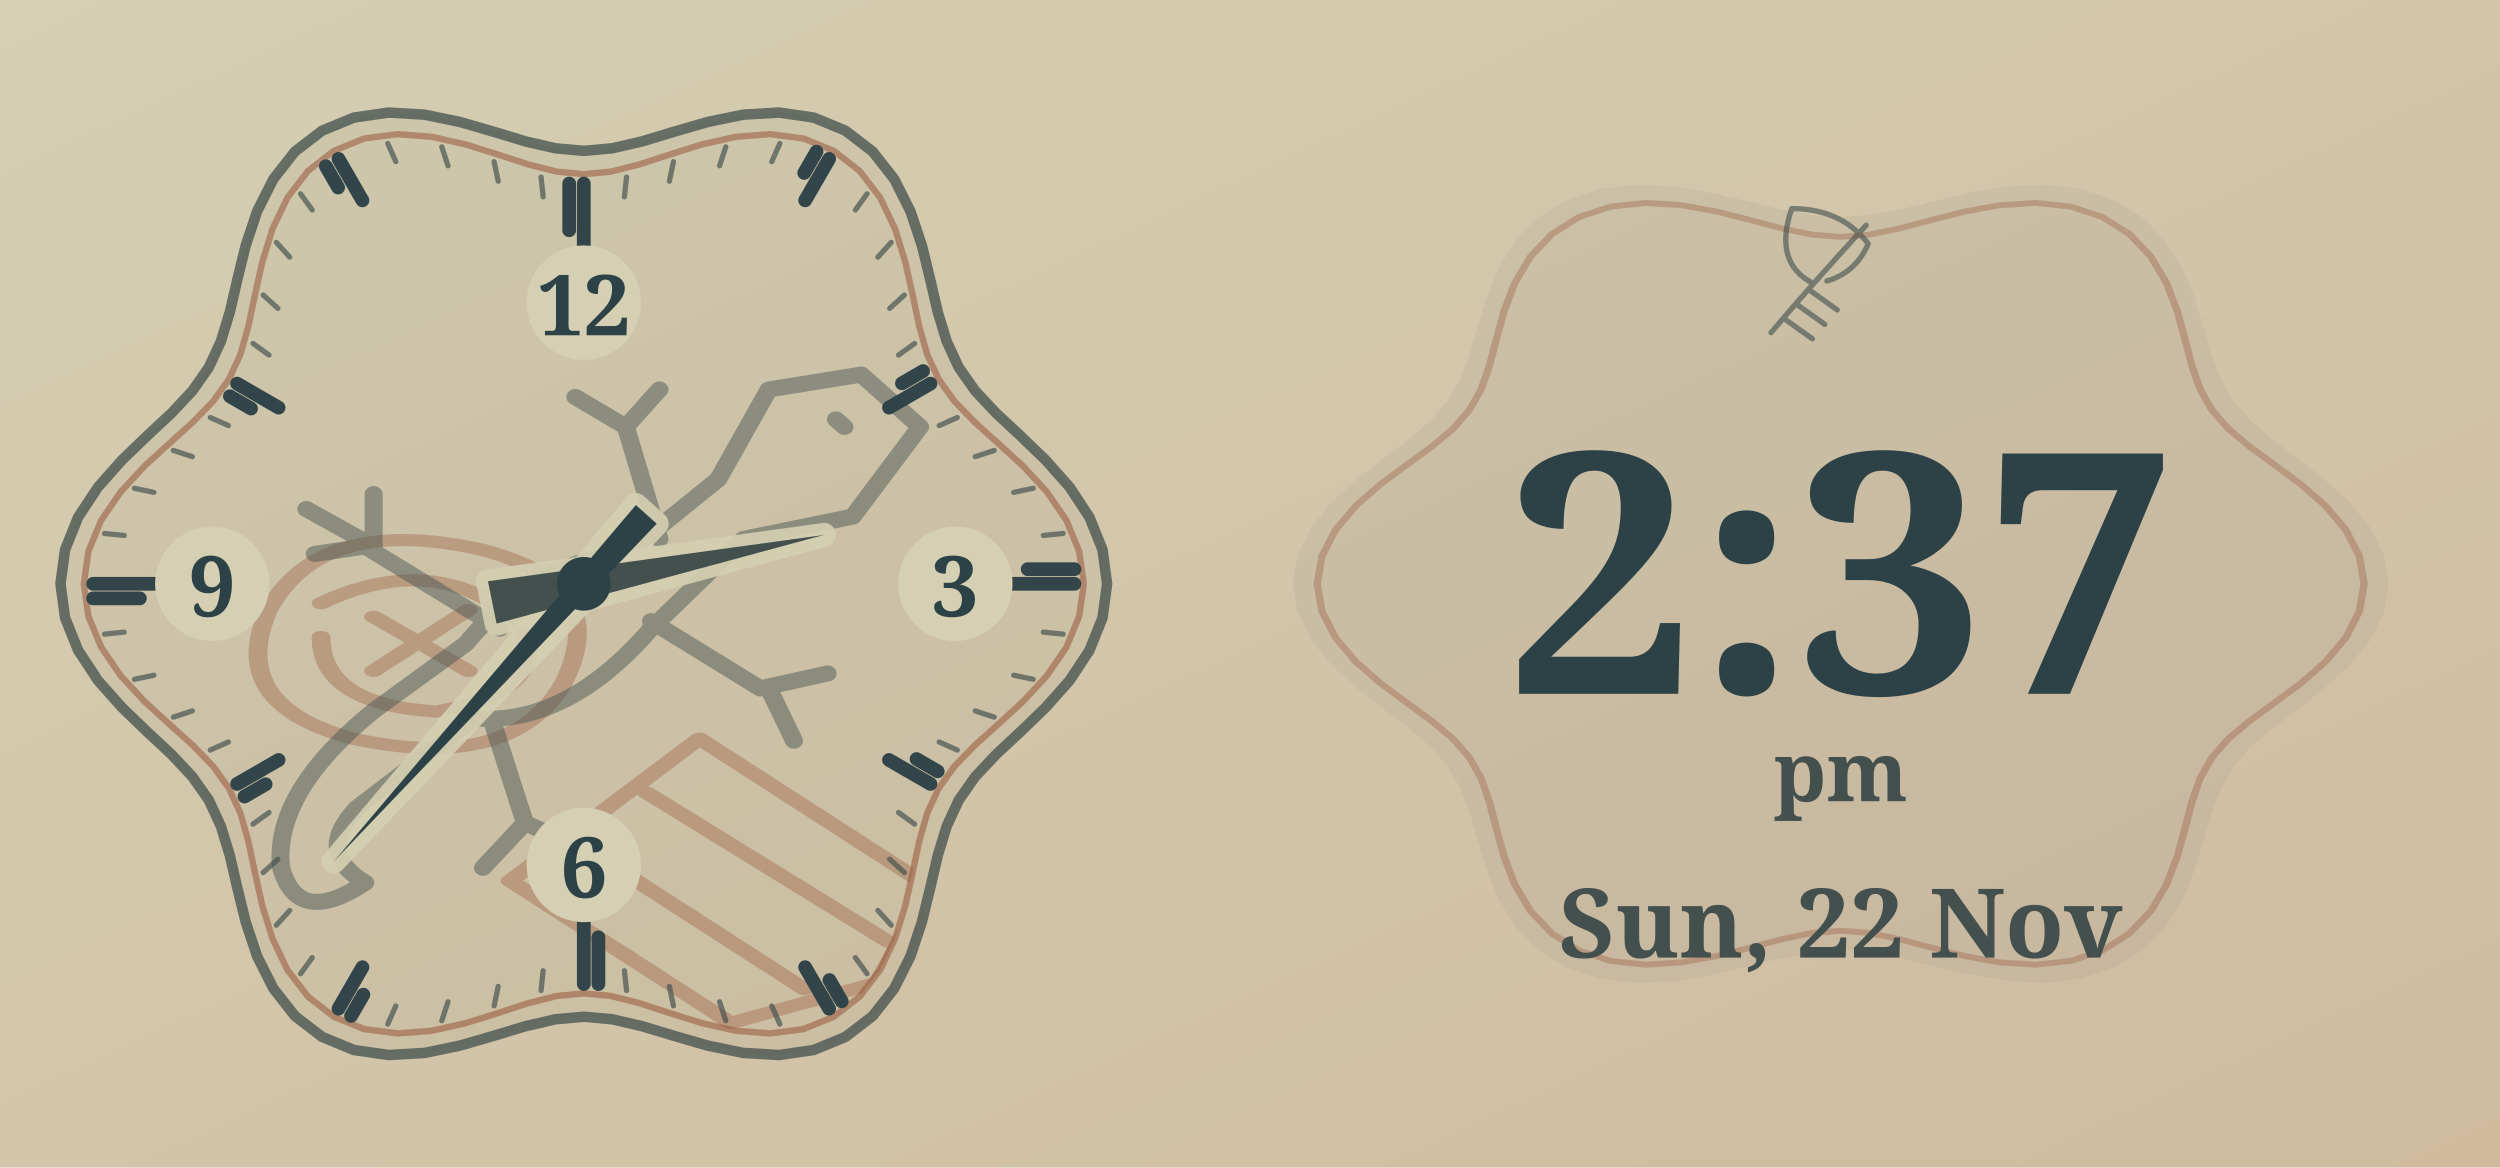
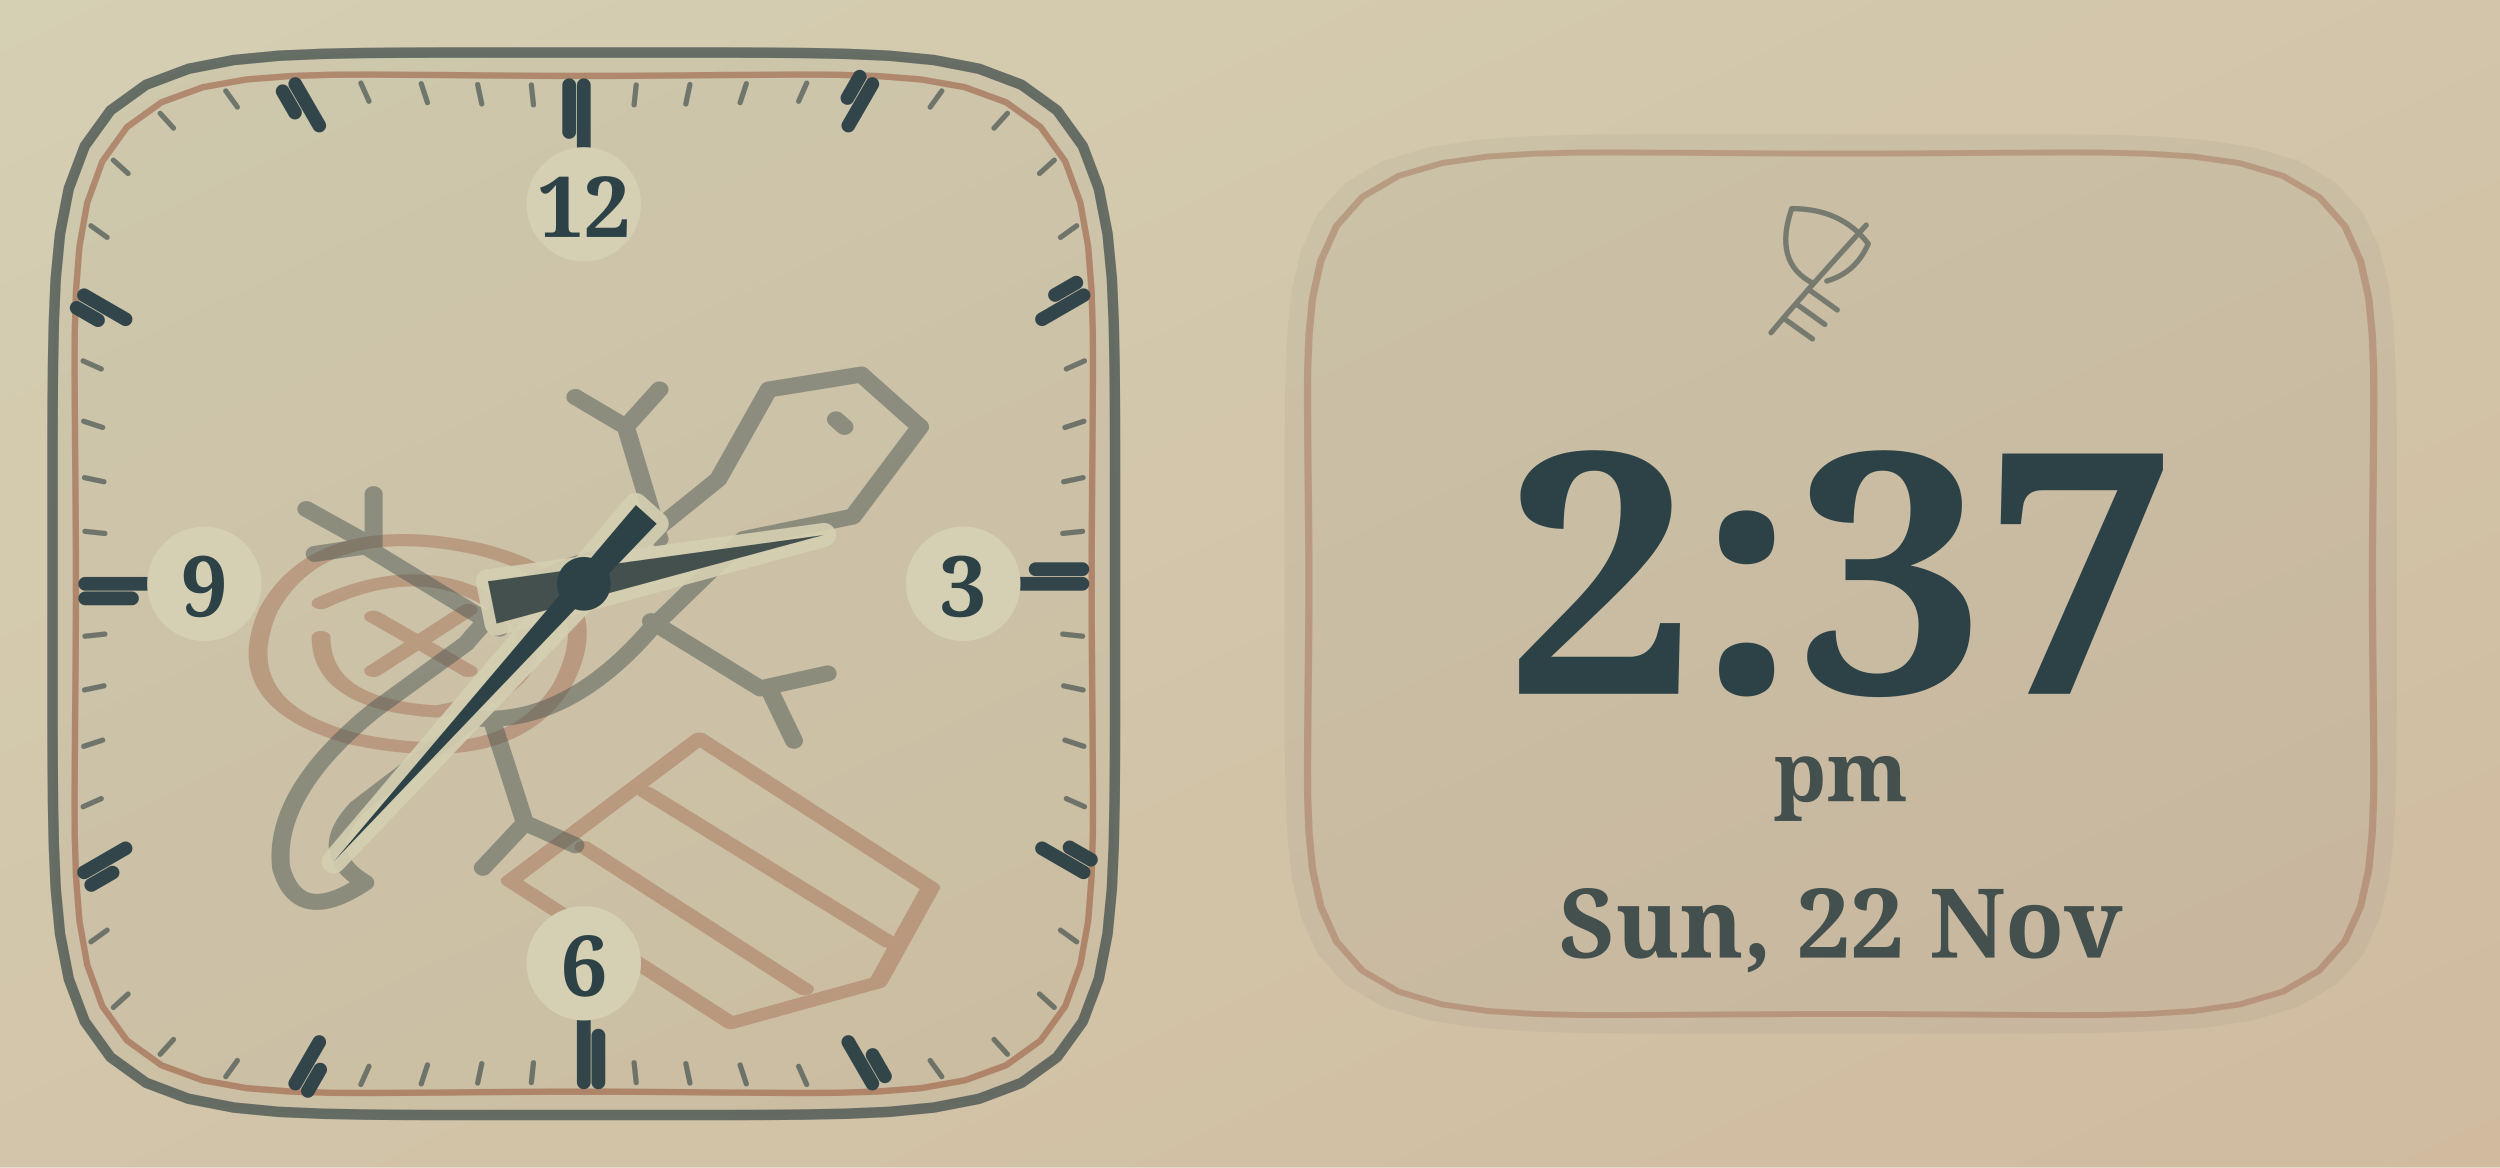
<svg xmlns="http://www.w3.org/2000/svg" width="364" height="170" viewBox="0 0 364 170">
  <defs>
    <linearGradient id="paint" x1="0" y1="0" x2="1" y2="1">
      <stop stop-color="#D5CFB3" />
      <stop offset="1" stop-color="#D0BB9F" />
    </linearGradient>
    <clipPath id="face">
-       <path d="M 92.82 50 L 92.43 52.78 L 91.33 55.44 L 89.65 57.89 L 87.62 60.08 L 85.48 62.04 L 83.46 63.86 L 81.73 65.65 L 80.38 67.54 L 79.41 69.65 L 78.73 72.05 L 78.17 74.71 L 77.54 77.54 L 76.66 80.4 L 75.38 83.07 L 73.62 85.36 L 71.41 87.08 L 68.81 88.14 L 65.95 88.51 L 63 88.28 L 60.08 87.62 L 57.31 86.75 L 54.73 85.91 L 52.31 85.3 L 50 85.08 L 47.69 85.3 L 45.27 85.91 L 42.69 86.75 L 39.92 87.62 L 37 88.28 L 34.05 88.51 L 31.19 88.14 L 28.59 87.08 L 26.38 85.36 L 24.62 83.07 L 23.34 80.4 L 22.46 77.54 L 21.83 74.71 L 21.27 72.05 L 20.59 69.65 L 19.62 67.54 L 18.27 65.65 L 16.54 63.86 L 14.52 62.04 L 12.38 60.08 L 10.35 57.89 L 8.67 55.44 L 7.57 52.78 L 7.18 50 L 7.57 47.22 L 8.67 44.56 L 10.35 42.11 L 12.38 39.92 L 14.52 37.96 L 16.54 36.14 L 18.27 34.35 L 19.62 32.46 L 20.59 30.35 L 21.27 27.95 L 21.83 25.29 L 22.46 22.46 L 23.34 19.6 L 24.62 16.93 L 26.38 14.64 L 28.59 12.92 L 31.19 11.86 L 34.05 11.49 L 37 11.72 L 39.92 12.38 L 42.69 13.25 L 45.27 14.09 L 47.69 14.7 L 50 14.92 L 52.31 14.7 L 54.73 14.09 L 57.31 13.25 L 60.08 12.38 L 63 11.72 L 65.95 11.49 L 68.81 11.86 L 71.41 12.92 L 73.62 14.64 L 75.38 16.93 L 76.66 19.6 L 77.54 22.46 L 78.17 25.29 L 78.73 27.95 L 79.41 30.35 L 80.38 32.46 L 81.73 34.35 L 83.46 36.14 L 85.48 37.96 L 87.62 39.92 L 89.65 42.11 L 91.33 44.56 L 92.43 47.22 Z" transform="translate(0 0) scale(1.7 1.7)" />
+       <path d="M 93.5 50 L 93.5 52.85 L 93.52 55.73 L 93.54 58.66 L 93.57 61.67 L 93.59 64.8 L 93.61 68.07 L 93.6 71.5 L 93.49 75.11 L 93.2 78.86 L 92.53 82.63 L 91.24 86.17 L 89.12 89.12 L 86.17 91.24 L 82.63 92.53 L 78.86 93.2 L 75.11 93.49 L 71.5 93.6 L 68.07 93.61 L 64.8 93.59 L 61.67 93.57 L 58.66 93.54 L 55.73 93.52 L 52.85 93.5 L 50 93.5 L 47.15 93.5 L 44.27 93.52 L 41.34 93.54 L 38.33 93.57 L 35.2 93.59 L 31.93 93.61 L 28.5 93.6 L 24.89 93.49 L 21.14 93.2 L 17.37 92.53 L 13.83 91.24 L 10.88 89.12 L 8.76 86.17 L 7.47 82.63 L 6.8 78.86 L 6.51 75.11 L 6.4 71.5 L 6.39 68.07 L 6.41 64.8 L 6.43 61.67 L 6.46 58.66 L 6.48 55.73 L 6.5 52.85 L 6.5 50 L 6.5 47.15 L 6.48 44.27 L 6.46 41.34 L 6.43 38.33 L 6.41 35.2 L 6.39 31.93 L 6.4 28.5 L 6.51 24.89 L 6.8 21.14 L 7.47 17.37 L 8.76 13.83 L 10.88 10.88 L 13.83 8.76 L 17.37 7.47 L 21.14 6.8 L 24.89 6.51 L 28.5 6.4 L 31.93 6.39 L 35.2 6.41 L 38.33 6.43 L 41.34 6.46 L 44.27 6.48 L 47.15 6.5 L 50 6.5 L 52.85 6.5 L 55.73 6.48 L 58.66 6.46 L 61.67 6.43 L 64.8 6.41 L 68.07 6.39 L 71.5 6.4 L 75.11 6.51 L 78.86 6.8 L 82.63 7.47 L 86.17 8.76 L 89.12 10.88 L 91.24 13.83 L 92.53 17.37 L 93.2 21.14 L 93.49 24.89 L 93.6 28.5 L 93.61 31.93 L 93.59 35.2 L 93.57 38.33 L 93.54 41.34 L 93.52 44.27 L 93.5 47.15 Z" transform="translate(0 0) scale(1.7 1.7)" />
    </clipPath>
  </defs>
  <rect width="364" height="170" fill="url(#paint)" />
  <g font-family="Georgia,serif" style="font-variant-numeric:tabular-nums">
-     <path d="M 94.82 50 L 94.43 52.91 L 93.31 55.7 L 91.61 58.28 L 89.55 60.6 L 87.38 62.69 L 85.31 64.62 L 83.52 66.53 L 82.11 68.54 L 81.08 70.77 L 80.32 73.26 L 79.68 76.02 L 78.96 78.96 L 77.98 81.9 L 76.59 84.66 L 74.74 87.02 L 72.41 88.81 L 69.69 89.93 L 66.72 90.36 L 63.64 90.18 L 60.6 89.55 L 57.7 88.71 L 54.99 87.89 L 52.44 87.3 L 50 87.08 L 47.56 87.3 L 45.01 87.89 L 42.3 88.71 L 39.4 89.55 L 36.36 90.18 L 33.28 90.36 L 30.31 89.93 L 27.59 88.81 L 25.26 87.02 L 23.41 84.66 L 22.02 81.9 L 21.04 78.96 L 20.32 76.02 L 19.68 73.26 L 18.92 70.77 L 17.89 68.54 L 16.48 66.53 L 14.69 64.62 L 12.62 62.69 L 10.45 60.6 L 8.39 58.28 L 6.69 55.7 L 5.57 52.91 L 5.18 50 L 5.57 47.09 L 6.69 44.3 L 8.39 41.72 L 10.45 39.4 L 12.62 37.31 L 14.69 35.38 L 16.48 33.47 L 17.89 31.46 L 18.92 29.23 L 19.68 26.74 L 20.32 23.98 L 21.04 21.04 L 22.02 18.1 L 23.41 15.34 L 25.26 12.98 L 27.59 11.19 L 30.31 10.07 L 33.28 9.64 L 36.36 9.82 L 39.4 10.45 L 42.3 11.29 L 45.01 12.11 L 47.56 12.7 L 50 12.92 L 52.44 12.7 L 54.99 12.11 L 57.7 11.29 L 60.6 10.45 L 63.64 9.82 L 66.72 9.64 L 69.69 10.07 L 72.41 11.19 L 74.74 12.98 L 76.59 15.34 L 77.98 18.1 L 78.96 21.04 L 79.68 23.98 L 80.32 26.74 L 81.08 29.23 L 82.11 31.46 L 83.52 33.47 L 85.31 35.38 L 87.38 37.31 L 89.55 39.4 L 91.61 41.72 L 93.31 44.3 L 94.43 47.09 Z" transform="translate(0 0) scale(1.7 1.7)" fill="#2D4247" opacity="0.045" />
+     <path d="M 95.5 50 L 95.5 52.98 L 95.5 55.99 L 95.5 59.05 L 95.5 62.19 L 95.49 65.44 L 95.46 68.83 L 95.39 72.38 L 95.23 76.11 L 94.86 79.97 L 94.11 83.85 L 92.74 87.49 L 90.54 90.54 L 87.49 92.74 L 83.85 94.11 L 79.97 94.86 L 76.11 95.23 L 72.38 95.39 L 68.83 95.46 L 65.44 95.49 L 62.19 95.5 L 59.05 95.5 L 55.99 95.5 L 52.98 95.5 L 50 95.5 L 47.02 95.5 L 44.01 95.5 L 40.95 95.5 L 37.81 95.5 L 34.56 95.49 L 31.17 95.46 L 27.62 95.39 L 23.89 95.23 L 20.03 94.86 L 16.15 94.11 L 12.51 92.74 L 9.46 90.54 L 7.26 87.49 L 5.89 83.85 L 5.14 79.97 L 4.77 76.11 L 4.61 72.38 L 4.54 68.83 L 4.51 65.44 L 4.5 62.19 L 4.5 59.05 L 4.5 55.99 L 4.5 52.98 L 4.5 50 L 4.5 47.02 L 4.5 44.01 L 4.5 40.95 L 4.5 37.81 L 4.51 34.56 L 4.54 31.17 L 4.61 27.62 L 4.77 23.89 L 5.14 20.03 L 5.89 16.15 L 7.26 12.51 L 9.46 9.46 L 12.51 7.26 L 16.15 5.89 L 20.03 5.14 L 23.89 4.77 L 27.62 4.61 L 31.17 4.54 L 34.56 4.51 L 37.81 4.5 L 40.95 4.5 L 44.01 4.5 L 47.02 4.5 L 50 4.5 L 52.98 4.5 L 55.99 4.5 L 59.05 4.5 L 62.19 4.5 L 65.44 4.51 L 68.83 4.54 L 72.38 4.61 L 76.11 4.77 L 79.97 5.14 L 83.85 5.89 L 87.49 7.26 L 90.54 9.46 L 92.74 12.51 L 94.11 16.15 L 94.86 20.03 L 95.23 23.89 L 95.39 27.62 L 95.46 31.17 L 95.49 34.56 L 95.5 37.81 L 95.5 40.95 L 95.5 44.01 L 95.5 47.02 Z" transform="translate(0 0) scale(1.7 1.7)" fill="#2D4247" opacity="0.045" />
    <g clip-path="url(#face)">
      <path d="M 20 28 Q 25 14 40 19 Q 53 24 48 39 Q 43 52 28 47 Q 16 42 20 28 Z M 25 27 Q 36 19 44 30 Q 47 40 36 43 Q 25 42 25 32 M 61 47 L 83 69 L 78 83 L 64 89 L 43 68 Z M 50 63 L 71 84 M 56 55 L 79 77 M 30 29 L 39 37 M 39 28 L 30 37" transform="translate(8.5 61.2) scale(1.53 0.986)" fill="none" stroke="#98563B" stroke-width="1.8" stroke-linecap="round" stroke-linejoin="round" opacity="0.36" />
      <path d="M 25 67 Q 13 78 14 88 Q 16 96 24 90 Q 18 86 23 80 L 37 68 Q 48 69 58 56 L 69 44 L 82 41 L 90 29 L 83 22 L 72 24 L 66 36 L 55 46 Q 44 47 36 58 L 25 67 M 40 56 L 24 45 L 18 46 M 25 45 L 25 38 M 25 45 L 17 40 M 59 44 L 55 29 L 59 24 M 55 29 L 49 25 M 58 55 L 71 64 L 79 62 M 72 64 L 75 71 M 39 68 L 43 82 L 49 85 M 43 82 L 38 88 M 80 28 L 81 29" transform="translate(23.8 30.6) scale(1.224 1.088)" fill="none" stroke="#43504E" stroke-width="2.15" stroke-linecap="round" stroke-linejoin="round" opacity="0.47" />
    </g>
-     <path d="M 94.82 50 L 94.43 52.91 L 93.31 55.7 L 91.61 58.28 L 89.55 60.6 L 87.38 62.69 L 85.31 64.62 L 83.52 66.53 L 82.11 68.54 L 81.08 70.77 L 80.32 73.26 L 79.68 76.02 L 78.96 78.96 L 77.98 81.9 L 76.59 84.66 L 74.74 87.02 L 72.41 88.81 L 69.69 89.93 L 66.72 90.36 L 63.64 90.18 L 60.6 89.55 L 57.7 88.71 L 54.99 87.89 L 52.44 87.3 L 50 87.08 L 47.56 87.3 L 45.01 87.89 L 42.3 88.71 L 39.4 89.55 L 36.36 90.18 L 33.28 90.36 L 30.31 89.93 L 27.59 88.81 L 25.26 87.02 L 23.41 84.66 L 22.02 81.9 L 21.04 78.96 L 20.32 76.02 L 19.68 73.26 L 18.92 70.77 L 17.89 68.54 L 16.48 66.53 L 14.69 64.62 L 12.62 62.69 L 10.45 60.6 L 8.39 58.28 L 6.69 55.7 L 5.57 52.91 L 5.18 50 L 5.57 47.09 L 6.69 44.3 L 8.39 41.72 L 10.45 39.4 L 12.62 37.31 L 14.69 35.38 L 16.48 33.47 L 17.89 31.46 L 18.92 29.23 L 19.68 26.74 L 20.32 23.98 L 21.04 21.04 L 22.02 18.1 L 23.41 15.34 L 25.26 12.98 L 27.59 11.19 L 30.31 10.07 L 33.28 9.64 L 36.36 9.82 L 39.4 10.45 L 42.3 11.29 L 45.01 12.11 L 47.56 12.7 L 50 12.92 L 52.44 12.7 L 54.99 12.11 L 57.7 11.29 L 60.6 10.45 L 63.64 9.82 L 66.72 9.64 L 69.69 10.07 L 72.41 11.19 L 74.74 12.98 L 76.59 15.34 L 77.98 18.1 L 78.96 21.04 L 79.68 23.98 L 80.32 26.74 L 81.08 29.23 L 82.11 31.46 L 83.52 33.47 L 85.31 35.38 L 87.38 37.31 L 89.55 39.4 L 91.61 41.72 L 93.31 44.3 L 94.43 47.09 Z" transform="translate(0 0) scale(1.7 1.7)" fill="none" stroke="#43504E" stroke-width="0.9" stroke-linecap="round" stroke-linejoin="round" opacity="0.76" />
-     <path d="M 92.82 50 L 92.43 52.78 L 91.33 55.44 L 89.65 57.89 L 87.62 60.08 L 85.48 62.04 L 83.46 63.86 L 81.73 65.65 L 80.38 67.54 L 79.41 69.65 L 78.73 72.05 L 78.17 74.71 L 77.54 77.54 L 76.66 80.4 L 75.38 83.07 L 73.62 85.36 L 71.41 87.08 L 68.81 88.14 L 65.95 88.51 L 63 88.28 L 60.08 87.62 L 57.31 86.75 L 54.73 85.91 L 52.31 85.3 L 50 85.08 L 47.69 85.3 L 45.27 85.91 L 42.69 86.75 L 39.92 87.62 L 37 88.28 L 34.05 88.51 L 31.19 88.14 L 28.59 87.08 L 26.38 85.36 L 24.62 83.07 L 23.34 80.4 L 22.46 77.54 L 21.83 74.71 L 21.27 72.05 L 20.59 69.65 L 19.62 67.54 L 18.27 65.65 L 16.54 63.86 L 14.52 62.04 L 12.38 60.08 L 10.35 57.89 L 8.67 55.44 L 7.57 52.78 L 7.18 50 L 7.57 47.22 L 8.67 44.56 L 10.35 42.11 L 12.38 39.92 L 14.52 37.96 L 16.54 36.14 L 18.27 34.35 L 19.62 32.46 L 20.59 30.35 L 21.27 27.95 L 21.83 25.29 L 22.46 22.46 L 23.34 19.6 L 24.62 16.93 L 26.38 14.64 L 28.59 12.92 L 31.19 11.86 L 34.05 11.49 L 37 11.72 L 39.92 12.38 L 42.69 13.25 L 45.27 14.09 L 47.69 14.7 L 50 14.92 L 52.31 14.7 L 54.73 14.09 L 57.31 13.25 L 60.08 12.38 L 63 11.72 L 65.95 11.49 L 68.81 11.86 L 71.41 12.92 L 73.62 14.64 L 75.38 16.93 L 76.66 19.6 L 77.54 22.46 L 78.17 25.29 L 78.73 27.95 L 79.41 30.35 L 80.38 32.46 L 81.73 34.35 L 83.46 36.14 L 85.48 37.96 L 87.62 39.92 L 89.65 42.11 L 91.33 44.56 L 92.43 47.22 Z" transform="translate(0 0) scale(1.7 1.7)" fill="none" stroke="#98563B" stroke-width="0.55" stroke-linecap="round" stroke-linejoin="round" opacity="0.55" />
-     <path d="M 53.48 16.86 L 53.66 15.17 M 57.33 15.52 L 57.68 13.85 M 61.63 14.2 L 62.16 12.58 M 66.1 13.84 L 66.79 12.29 M 73.26 17.98 L 74.26 16.6 M 75.19 22.02 L 76.33 20.76 M 76.2 26.41 L 77.46 25.27 M 76.96 30.41 L 78.33 29.42 M 80.44 36.45 L 81.99 35.76 M 83.53 39.11 L 85.15 38.58 M 86.82 42.17 L 88.49 41.82 M 89.36 45.86 L 91.05 45.69 M 89.36 54.14 L 91.05 54.31 M 86.82 57.83 L 88.49 58.18 M 83.53 60.89 L 85.15 61.42 M 80.44 63.55 L 81.99 64.24 M 76.96 69.59 L 78.33 70.58 M 76.2 73.59 L 77.46 74.73 M 75.19 77.98 L 76.33 79.24 M 73.26 82.02 L 74.26 83.4 M 66.1 86.16 L 66.79 87.71 M 61.63 85.8 L 62.16 87.42 M 57.33 84.48 L 57.68 86.15 M 53.48 83.14 L 53.66 84.83 M 46.52 83.14 L 46.34 84.83 M 42.67 84.48 L 42.32 86.15 M 38.37 85.8 L 37.84 87.42 M 33.9 86.16 L 33.21 87.71 M 26.74 82.02 L 25.74 83.4 M 24.81 77.98 L 23.67 79.24 M 23.8 73.59 L 22.54 74.73 M 23.04 69.59 L 21.67 70.58 M 19.56 63.55 L 18.01 64.24 M 16.47 60.89 L 14.85 61.42 M 13.18 57.83 L 11.51 58.18 M 10.64 54.14 L 8.95 54.31 M 10.64 45.86 L 8.95 45.69 M 13.18 42.17 L 11.51 41.82 M 16.47 39.11 L 14.85 38.58 M 19.56 36.45 L 18.01 35.76 M 23.04 30.41 L 21.67 29.42 M 23.8 26.41 L 22.54 25.27 M 24.81 22.02 L 23.67 20.76 M 26.74 17.98 L 25.74 16.6 M 33.9 13.84 L 33.21 12.29 M 38.37 14.2 L 37.84 12.58 M 42.67 15.52 L 42.32 13.85 M 46.52 16.86 L 46.34 15.17" transform="translate(0 0) scale(1.7 1.7)" fill="none" stroke="#43504E" stroke-width="0.45" stroke-linecap="round" stroke-linejoin="round" opacity="0.68" />
-     <path d="M 50 21.72 L 50 15.72 M 48.75 19.72 L 48.75 15.72 M 68.96 17.16 L 71.01 13.61 M 68.88 14.81 L 69.93 12.99 M 76.14 34.91 L 79.69 32.86 M 77.25 32.83 L 79.06 31.78 M 86.02 50 L 92.02 50 M 88.02 48.75 L 92.02 48.75 M 76.14 65.09 L 79.69 67.14 M 78.5 65.01 L 80.31 66.06 M 68.96 82.84 L 71.01 86.39 M 71.04 83.94 L 72.09 85.76 M 50 78.28 L 50 84.28 M 51.25 80.28 L 51.25 84.28 M 31.04 82.84 L 28.99 86.39 M 31.12 85.19 L 30.07 87.01 M 23.86 65.09 L 20.31 67.14 M 22.75 67.17 L 20.94 68.22 M 13.98 50 L 7.98 50 M 11.98 51.25 L 7.98 51.25 M 23.86 34.91 L 20.31 32.86 M 21.5 34.99 L 19.69 33.94 M 31.04 17.16 L 28.99 13.61 M 28.96 16.06 L 27.91 14.24" transform="translate(0 0) scale(1.7 1.7)" fill="none" stroke="#2D4247" stroke-width="1.18" stroke-linecap="round" stroke-linejoin="round" opacity="0.97" />
-     <circle cx="85" cy="44.064" r="8.33" fill="#D5CFB3" />
-     <text x="85" y="44.064" font-size="12.24" font-weight="650" fill="#2D4247" text-anchor="middle" dominant-baseline="central" alignment-baseline="central">12</text>
-     <circle cx="139.094" cy="85" r="8.33" fill="#D5CFB3" />
-     <text x="139.094" y="85" font-size="12.24" font-weight="650" fill="#2D4247" text-anchor="middle" dominant-baseline="central" alignment-baseline="central">3</text>
-     <circle cx="85" cy="125.936" r="8.33" fill="#D5CFB3" />
-     <text x="85" y="125.936" font-size="12.24" font-weight="650" fill="#2D4247" text-anchor="middle" dominant-baseline="central" alignment-baseline="central">6</text>
-     <circle cx="30.906" cy="85" r="8.33" fill="#D5CFB3" />
-     <text x="30.906" y="85" font-size="12.24" font-weight="650" fill="#2D4247" text-anchor="middle" dominant-baseline="central" alignment-baseline="central">9</text>
+     <path d="M 95.5 50 L 95.5 52.98 L 95.5 55.99 L 95.5 59.05 L 95.5 62.19 L 95.49 65.44 L 95.46 68.83 L 95.39 72.38 L 95.23 76.11 L 94.86 79.97 L 94.11 83.85 L 92.74 87.49 L 90.54 90.54 L 87.49 92.74 L 83.85 94.11 L 79.97 94.86 L 76.11 95.23 L 72.38 95.39 L 68.83 95.46 L 65.44 95.49 L 62.19 95.5 L 59.05 95.5 L 55.99 95.5 L 52.98 95.5 L 50 95.5 L 47.02 95.5 L 44.01 95.5 L 40.95 95.5 L 37.81 95.5 L 34.56 95.49 L 31.17 95.46 L 27.62 95.39 L 23.89 95.23 L 20.03 94.86 L 16.15 94.11 L 12.51 92.74 L 9.46 90.54 L 7.26 87.49 L 5.89 83.85 L 5.14 79.97 L 4.77 76.11 L 4.61 72.38 L 4.54 68.83 L 4.51 65.44 L 4.5 62.19 L 4.5 59.05 L 4.5 55.99 L 4.5 52.98 L 4.5 50 L 4.5 47.02 L 4.5 44.01 L 4.5 40.95 L 4.5 37.81 L 4.51 34.56 L 4.54 31.17 L 4.61 27.62 L 4.77 23.89 L 5.14 20.03 L 5.89 16.15 L 7.26 12.51 L 9.46 9.46 L 12.51 7.26 L 16.15 5.89 L 20.03 5.14 L 23.89 4.77 L 27.62 4.61 L 31.17 4.54 L 34.56 4.51 L 37.81 4.5 L 40.95 4.5 L 44.01 4.5 L 47.02 4.5 L 50 4.5 L 52.98 4.5 L 55.99 4.5 L 59.05 4.5 L 62.19 4.5 L 65.44 4.51 L 68.83 4.54 L 72.38 4.61 L 76.11 4.77 L 79.97 5.14 L 83.85 5.89 L 87.49 7.26 L 90.54 9.46 L 92.74 12.51 L 94.11 16.15 L 94.86 20.03 L 95.23 23.89 L 95.39 27.62 L 95.46 31.17 L 95.49 34.56 L 95.5 37.81 L 95.5 40.95 L 95.5 44.01 L 95.5 47.02 Z" transform="translate(0 0) scale(1.7 1.7)" fill="none" stroke="#43504E" stroke-width="0.9" stroke-linecap="round" stroke-linejoin="round" opacity="0.76" />
+     <path d="M 93.5 50 L 93.5 52.85 L 93.52 55.73 L 93.54 58.66 L 93.57 61.67 L 93.59 64.8 L 93.61 68.07 L 93.6 71.5 L 93.49 75.11 L 93.2 78.86 L 92.53 82.63 L 91.24 86.17 L 89.12 89.12 L 86.17 91.24 L 82.63 92.53 L 78.86 93.2 L 75.11 93.49 L 71.5 93.6 L 68.07 93.61 L 64.8 93.59 L 61.67 93.57 L 58.66 93.54 L 55.73 93.52 L 52.85 93.5 L 50 93.5 L 47.15 93.5 L 44.27 93.52 L 41.34 93.54 L 38.33 93.57 L 35.2 93.59 L 31.93 93.61 L 28.5 93.6 L 24.89 93.49 L 21.14 93.2 L 17.37 92.53 L 13.83 91.24 L 10.88 89.12 L 8.76 86.17 L 7.47 82.63 L 6.8 78.86 L 6.51 75.11 L 6.4 71.5 L 6.39 68.07 L 6.41 64.8 L 6.43 61.67 L 6.46 58.66 L 6.48 55.73 L 6.5 52.85 L 6.5 50 L 6.5 47.15 L 6.48 44.27 L 6.46 41.34 L 6.43 38.33 L 6.41 35.2 L 6.39 31.93 L 6.4 28.5 L 6.51 24.89 L 6.8 21.14 L 7.47 17.37 L 8.76 13.83 L 10.88 10.88 L 13.83 8.76 L 17.37 7.47 L 21.14 6.8 L 24.89 6.51 L 28.5 6.4 L 31.93 6.39 L 35.2 6.41 L 38.33 6.43 L 41.34 6.46 L 44.27 6.48 L 47.15 6.5 L 50 6.5 L 52.85 6.5 L 55.73 6.48 L 58.66 6.46 L 61.67 6.43 L 64.8 6.41 L 68.07 6.39 L 71.5 6.4 L 75.11 6.51 L 78.86 6.8 L 82.63 7.47 L 86.17 8.76 L 89.12 10.88 L 91.24 13.83 L 92.53 17.37 L 93.2 21.14 L 93.49 24.89 L 93.6 28.5 L 93.61 31.93 L 93.59 35.2 L 93.57 38.33 L 93.54 41.34 L 93.52 44.27 L 93.5 47.15 Z" transform="translate(0 0) scale(1.7 1.7)" fill="none" stroke="#98563B" stroke-width="0.55" stroke-linecap="round" stroke-linejoin="round" opacity="0.55" />
+     <path d="M 54.31 8.98 L 54.49 7.28 M 58.74 8.9 L 59.09 7.24 M 63.39 8.79 L 63.92 7.17 M 68.4 8.67 L 69.09 7.12 M 79.67 9.17 L 80.66 7.79 M 85.14 10.97 L 86.28 9.71 M 89.03 14.86 L 90.29 13.72 M 90.83 20.33 L 92.21 19.34 M 91.33 31.6 L 92.88 30.91 M 91.21 36.61 L 92.83 36.08 M 91.1 41.26 L 92.76 40.91 M 91.02 45.69 L 92.72 45.51 M 91.02 54.31 L 92.72 54.49 M 91.1 58.74 L 92.76 59.09 M 91.21 63.39 L 92.83 63.92 M 91.33 68.4 L 92.88 69.09 M 90.83 79.67 L 92.21 80.66 M 89.03 85.14 L 90.29 86.28 M 85.14 89.03 L 86.28 90.29 M 79.67 90.83 L 80.66 92.21 M 68.4 91.33 L 69.09 92.88 M 63.39 91.21 L 63.92 92.83 M 58.74 91.1 L 59.09 92.76 M 54.31 91.02 L 54.49 92.72 M 45.69 91.02 L 45.51 92.72 M 41.26 91.1 L 40.91 92.76 M 36.61 91.21 L 36.08 92.83 M 31.6 91.33 L 30.91 92.88 M 20.33 90.83 L 19.34 92.21 M 14.86 89.03 L 13.72 90.29 M 10.97 85.14 L 9.71 86.28 M 9.17 79.67 L 7.79 80.66 M 8.67 68.4 L 7.12 69.09 M 8.79 63.39 L 7.17 63.92 M 8.9 58.74 L 7.24 59.09 M 8.98 54.31 L 7.28 54.49 M 8.98 45.69 L 7.28 45.51 M 8.9 41.26 L 7.24 40.91 M 8.79 36.61 L 7.17 36.08 M 8.67 31.6 L 7.12 30.91 M 9.17 20.33 L 7.79 19.34 M 10.97 14.86 L 9.71 13.72 M 14.86 10.97 L 13.72 9.71 M 20.33 9.17 L 19.34 7.79 M 31.6 8.67 L 30.91 7.12 M 36.61 8.79 L 36.08 7.17 M 41.26 8.9 L 40.91 7.24 M 45.69 8.98 L 45.51 7.28" transform="translate(0 0) scale(1.7 1.7)" fill="none" stroke="#43504E" stroke-width="0.45" stroke-linecap="round" stroke-linejoin="round" opacity="0.68" />
+     <path d="M 50 13.3 L 50 7.3 M 48.75 11.3 L 48.75 7.3 M 72.66 10.75 L 74.71 7.2 M 72.58 8.39 L 73.63 6.57 M 89.25 27.34 L 92.8 25.29 M 90.36 25.26 L 92.18 24.21 M 86.7 50 L 92.7 50 M 88.7 48.75 L 92.7 48.75 M 89.25 72.66 L 92.8 74.71 M 91.61 72.58 L 93.43 73.63 M 72.66 89.25 L 74.71 92.8 M 74.74 90.36 L 75.79 92.18 M 50 86.7 L 50 92.7 M 51.25 88.7 L 51.25 92.7 M 27.34 89.25 L 25.29 92.8 M 27.42 91.61 L 26.37 93.43 M 10.75 72.66 L 7.2 74.71 M 9.64 74.74 L 7.82 75.79 M 13.3 50 L 7.3 50 M 11.3 51.25 L 7.3 51.25 M 10.75 27.34 L 7.2 25.29 M 8.39 27.42 L 6.57 26.37 M 27.34 10.75 L 25.29 7.2 M 25.26 9.64 L 24.21 7.82" transform="translate(0 0) scale(1.7 1.7)" fill="none" stroke="#2D4247" stroke-width="1.18" stroke-linecap="round" stroke-linejoin="round" opacity="0.97" />
+     <circle cx="85" cy="29.75" r="8.33" fill="#D5CFB3" />
+     <text x="85" y="29.75" font-size="12.24" font-weight="650" fill="#2D4247" text-anchor="middle" dominant-baseline="central" alignment-baseline="central">12</text>
+     <circle cx="140.25" cy="85" r="8.33" fill="#D5CFB3" />
+     <text x="140.25" y="85" font-size="12.24" font-weight="650" fill="#2D4247" text-anchor="middle" dominant-baseline="central" alignment-baseline="central">3</text>
+     <circle cx="85" cy="140.25" r="8.33" fill="#D5CFB3" />
+     <text x="85" y="140.25" font-size="12.24" font-weight="650" fill="#2D4247" text-anchor="middle" dominant-baseline="central" alignment-baseline="central">6</text>
+     <circle cx="29.75" cy="85" r="8.33" fill="#D5CFB3" />
+     <text x="29.75" y="85" font-size="12.24" font-weight="650" fill="#2D4247" text-anchor="middle" dominant-baseline="central" alignment-baseline="central">9</text>
    <path d="M 41.792 49.782 L 70.578 45.813 L 42.529 53.408 Z" transform="translate(0 0) scale(1.7 1.7)" fill="none" stroke="#D5CFB3" stroke-width="2.05" stroke-linecap="round" stroke-linejoin="round" opacity="0.9" />
    <path d="M 56.245 44.858 L 28.588 73.781 L 54.461 43.252 Z" transform="translate(0 0) scale(1.7 1.7)" fill="none" stroke="#D5CFB3" stroke-width="2.05" stroke-linecap="round" stroke-linejoin="round" opacity="0.9" />
    <path d="M 41.792 49.782 L 70.578 45.813 L 42.529 53.408 Z" transform="translate(0 0) scale(1.7 1.7)" fill="#43504E" opacity="1" />
    <path d="M 56.245 44.858 L 28.588 73.781 L 54.461 43.252 Z" transform="translate(0 0) scale(1.7 1.7)" fill="#2D4247" opacity="1" />
    <circle cx="85" cy="85" r="3.91" fill="#2D4247" />
-     <path d="M 94.82 50 L 94.43 52.91 L 93.31 55.7 L 91.61 58.28 L 89.55 60.6 L 87.38 62.69 L 85.31 64.62 L 83.52 66.53 L 82.11 68.54 L 81.08 70.77 L 80.32 73.26 L 79.68 76.02 L 78.96 78.96 L 77.98 81.9 L 76.59 84.66 L 74.74 87.02 L 72.41 88.81 L 69.69 89.93 L 66.72 90.36 L 63.64 90.18 L 60.6 89.55 L 57.7 88.71 L 54.99 87.89 L 52.44 87.3 L 50 87.08 L 47.56 87.3 L 45.01 87.89 L 42.3 88.71 L 39.4 89.55 L 36.36 90.18 L 33.28 90.36 L 30.31 89.93 L 27.59 88.81 L 25.26 87.02 L 23.41 84.66 L 22.02 81.9 L 21.04 78.96 L 20.32 76.02 L 19.68 73.26 L 18.92 70.77 L 17.89 68.54 L 16.48 66.53 L 14.69 64.62 L 12.62 62.69 L 10.45 60.6 L 8.39 58.28 L 6.69 55.7 L 5.57 52.91 L 5.18 50 L 5.57 47.09 L 6.69 44.3 L 8.39 41.72 L 10.45 39.4 L 12.62 37.31 L 14.69 35.38 L 16.48 33.47 L 17.89 31.46 L 18.92 29.23 L 19.68 26.74 L 20.32 23.98 L 21.04 21.04 L 22.02 18.1 L 23.41 15.34 L 25.26 12.98 L 27.59 11.19 L 30.31 10.07 L 33.28 9.64 L 36.36 9.82 L 39.4 10.45 L 42.3 11.29 L 45.01 12.11 L 47.56 12.7 L 50 12.92 L 52.44 12.7 L 54.99 12.11 L 57.7 11.29 L 60.6 10.45 L 63.64 9.82 L 66.72 9.64 L 69.69 10.07 L 72.41 11.19 L 74.74 12.98 L 76.59 15.34 L 77.98 18.1 L 78.96 21.04 L 79.68 23.98 L 80.32 26.74 L 81.08 29.23 L 82.11 31.46 L 83.52 33.47 L 85.31 35.38 L 87.38 37.31 L 89.55 39.4 L 91.61 41.72 L 93.31 44.3 L 94.43 47.09 Z" transform="translate(179 13) scale(1.78 1.44)" fill="#2D4247" opacity="0.052" />
-     <path d="M 92.82 50 L 92.43 52.78 L 91.33 55.44 L 89.65 57.89 L 87.62 60.08 L 85.48 62.04 L 83.46 63.86 L 81.73 65.65 L 80.38 67.54 L 79.41 69.65 L 78.73 72.05 L 78.17 74.71 L 77.54 77.54 L 76.66 80.4 L 75.38 83.07 L 73.62 85.36 L 71.41 87.08 L 68.81 88.14 L 65.95 88.51 L 63 88.28 L 60.08 87.62 L 57.31 86.75 L 54.73 85.91 L 52.31 85.3 L 50 85.08 L 47.69 85.3 L 45.27 85.91 L 42.69 86.75 L 39.92 87.62 L 37 88.28 L 34.05 88.51 L 31.19 88.14 L 28.59 87.08 L 26.38 85.36 L 24.62 83.07 L 23.34 80.4 L 22.46 77.54 L 21.83 74.71 L 21.27 72.05 L 20.59 69.65 L 19.62 67.54 L 18.27 65.65 L 16.54 63.86 L 14.52 62.04 L 12.38 60.08 L 10.35 57.89 L 8.67 55.44 L 7.57 52.78 L 7.18 50 L 7.57 47.22 L 8.67 44.56 L 10.35 42.11 L 12.38 39.92 L 14.52 37.96 L 16.54 36.14 L 18.27 34.35 L 19.62 32.46 L 20.59 30.35 L 21.27 27.95 L 21.83 25.29 L 22.46 22.46 L 23.34 19.6 L 24.62 16.93 L 26.38 14.64 L 28.59 12.92 L 31.19 11.86 L 34.05 11.49 L 37 11.72 L 39.92 12.38 L 42.69 13.25 L 45.27 14.09 L 47.69 14.7 L 50 14.92 L 52.31 14.7 L 54.73 14.09 L 57.31 13.25 L 60.08 12.38 L 63 11.72 L 65.95 11.49 L 68.81 11.86 L 71.41 12.92 L 73.62 14.64 L 75.38 16.93 L 76.66 19.6 L 77.54 22.46 L 78.17 25.29 L 78.73 27.95 L 79.41 30.35 L 80.38 32.46 L 81.73 34.35 L 83.46 36.14 L 85.48 37.96 L 87.62 39.92 L 89.65 42.11 L 91.33 44.56 L 92.43 47.22 Z" transform="translate(179 13) scale(1.78 1.44)" fill="none" stroke="#98563B" stroke-width="0.6" stroke-linecap="round" stroke-linejoin="round" opacity="0.35" />
+     <path d="M 95.5 50 L 95.5 52.98 L 95.5 55.99 L 95.5 59.05 L 95.5 62.19 L 95.49 65.44 L 95.46 68.83 L 95.39 72.38 L 95.23 76.11 L 94.86 79.97 L 94.11 83.85 L 92.74 87.49 L 90.54 90.54 L 87.49 92.74 L 83.85 94.11 L 79.97 94.86 L 76.11 95.23 L 72.38 95.39 L 68.83 95.46 L 65.44 95.49 L 62.19 95.5 L 59.05 95.5 L 55.99 95.5 L 52.98 95.5 L 50 95.5 L 47.02 95.5 L 44.01 95.5 L 40.95 95.5 L 37.81 95.5 L 34.56 95.49 L 31.17 95.46 L 27.62 95.39 L 23.89 95.23 L 20.03 94.86 L 16.15 94.11 L 12.51 92.74 L 9.46 90.54 L 7.26 87.49 L 5.89 83.85 L 5.14 79.97 L 4.77 76.11 L 4.61 72.38 L 4.54 68.83 L 4.51 65.44 L 4.5 62.19 L 4.5 59.05 L 4.5 55.99 L 4.5 52.98 L 4.5 50 L 4.5 47.02 L 4.5 44.01 L 4.5 40.95 L 4.5 37.81 L 4.51 34.56 L 4.54 31.17 L 4.61 27.62 L 4.77 23.89 L 5.14 20.03 L 5.89 16.15 L 7.26 12.51 L 9.46 9.46 L 12.51 7.26 L 16.15 5.89 L 20.03 5.14 L 23.89 4.77 L 27.62 4.61 L 31.17 4.54 L 34.56 4.51 L 37.81 4.5 L 40.95 4.5 L 44.01 4.5 L 47.02 4.5 L 50 4.5 L 52.98 4.5 L 55.99 4.5 L 59.05 4.5 L 62.19 4.5 L 65.44 4.51 L 68.83 4.54 L 72.38 4.61 L 76.11 4.77 L 79.97 5.14 L 83.85 5.89 L 87.49 7.26 L 90.54 9.46 L 92.74 12.51 L 94.11 16.15 L 94.86 20.03 L 95.23 23.89 L 95.39 27.62 L 95.46 31.17 L 95.49 34.56 L 95.5 37.81 L 95.5 40.95 L 95.5 44.01 L 95.5 47.02 Z" transform="translate(179 13) scale(1.78 1.44)" fill="#2D4247" opacity="0.052" />
+     <path d="M 93.5 50 L 93.5 52.85 L 93.52 55.73 L 93.54 58.66 L 93.57 61.67 L 93.59 64.8 L 93.61 68.07 L 93.6 71.5 L 93.49 75.11 L 93.2 78.86 L 92.53 82.63 L 91.24 86.17 L 89.12 89.12 L 86.17 91.24 L 82.63 92.53 L 78.86 93.2 L 75.11 93.49 L 71.5 93.6 L 68.07 93.61 L 64.8 93.59 L 61.67 93.57 L 58.66 93.54 L 55.73 93.52 L 52.85 93.5 L 50 93.5 L 47.15 93.5 L 44.27 93.52 L 41.34 93.54 L 38.33 93.57 L 35.2 93.59 L 31.93 93.61 L 28.5 93.6 L 24.89 93.49 L 21.14 93.2 L 17.37 92.53 L 13.83 91.24 L 10.88 89.12 L 8.76 86.17 L 7.47 82.63 L 6.8 78.86 L 6.51 75.11 L 6.4 71.5 L 6.39 68.07 L 6.41 64.8 L 6.43 61.67 L 6.46 58.66 L 6.48 55.73 L 6.5 52.85 L 6.5 50 L 6.5 47.15 L 6.48 44.27 L 6.46 41.34 L 6.43 38.33 L 6.41 35.2 L 6.39 31.93 L 6.4 28.5 L 6.51 24.89 L 6.8 21.14 L 7.47 17.37 L 8.76 13.83 L 10.88 10.88 L 13.83 8.76 L 17.37 7.47 L 21.14 6.8 L 24.89 6.51 L 28.5 6.4 L 31.93 6.39 L 35.2 6.41 L 38.33 6.43 L 41.34 6.46 L 44.27 6.48 L 47.15 6.5 L 50 6.5 L 52.85 6.5 L 55.73 6.48 L 58.66 6.46 L 61.67 6.43 L 64.8 6.41 L 68.07 6.39 L 71.5 6.4 L 75.11 6.51 L 78.86 6.8 L 82.63 7.47 L 86.17 8.76 L 89.12 10.88 L 91.24 13.83 L 92.53 17.37 L 93.2 21.14 L 93.49 24.89 L 93.6 28.5 L 93.61 31.93 L 93.59 35.2 L 93.57 38.33 L 93.54 41.34 L 93.52 44.27 L 93.5 47.15 Z" transform="translate(179 13) scale(1.78 1.44)" fill="none" stroke="#98563B" stroke-width="0.6" stroke-linecap="round" stroke-linejoin="round" opacity="0.35" />
    <path d="M 18 83 Q 33 65 64 31 M 38 59 Q 19 49 28 23 Q 52 23 65 40 Q 59 54 45 58 M 24 76 L 38 86 M 30 69 L 44 79 M 36 62 L 50 72" transform="translate(252.45 23.45) scale(0.301 0.301)" fill="none" stroke="#43504E" stroke-width="2.6" stroke-linecap="round" stroke-linejoin="round" opacity="0.62" />
    <text x="268" y="82" font-size="49" font-weight="650" fill="#2D4247" text-anchor="middle" dominant-baseline="central" alignment-baseline="central">2:37</text>
    <text x="268" y="112" font-size="12" font-weight="600" fill="#43504E" text-anchor="middle" dominant-baseline="central" alignment-baseline="central">pm</text>
    <text x="268" y="134" font-size="14" font-weight="600" fill="#43504E" text-anchor="middle" dominant-baseline="central" alignment-baseline="central">Sun, 22 Nov</text>
  </g>
</svg>
